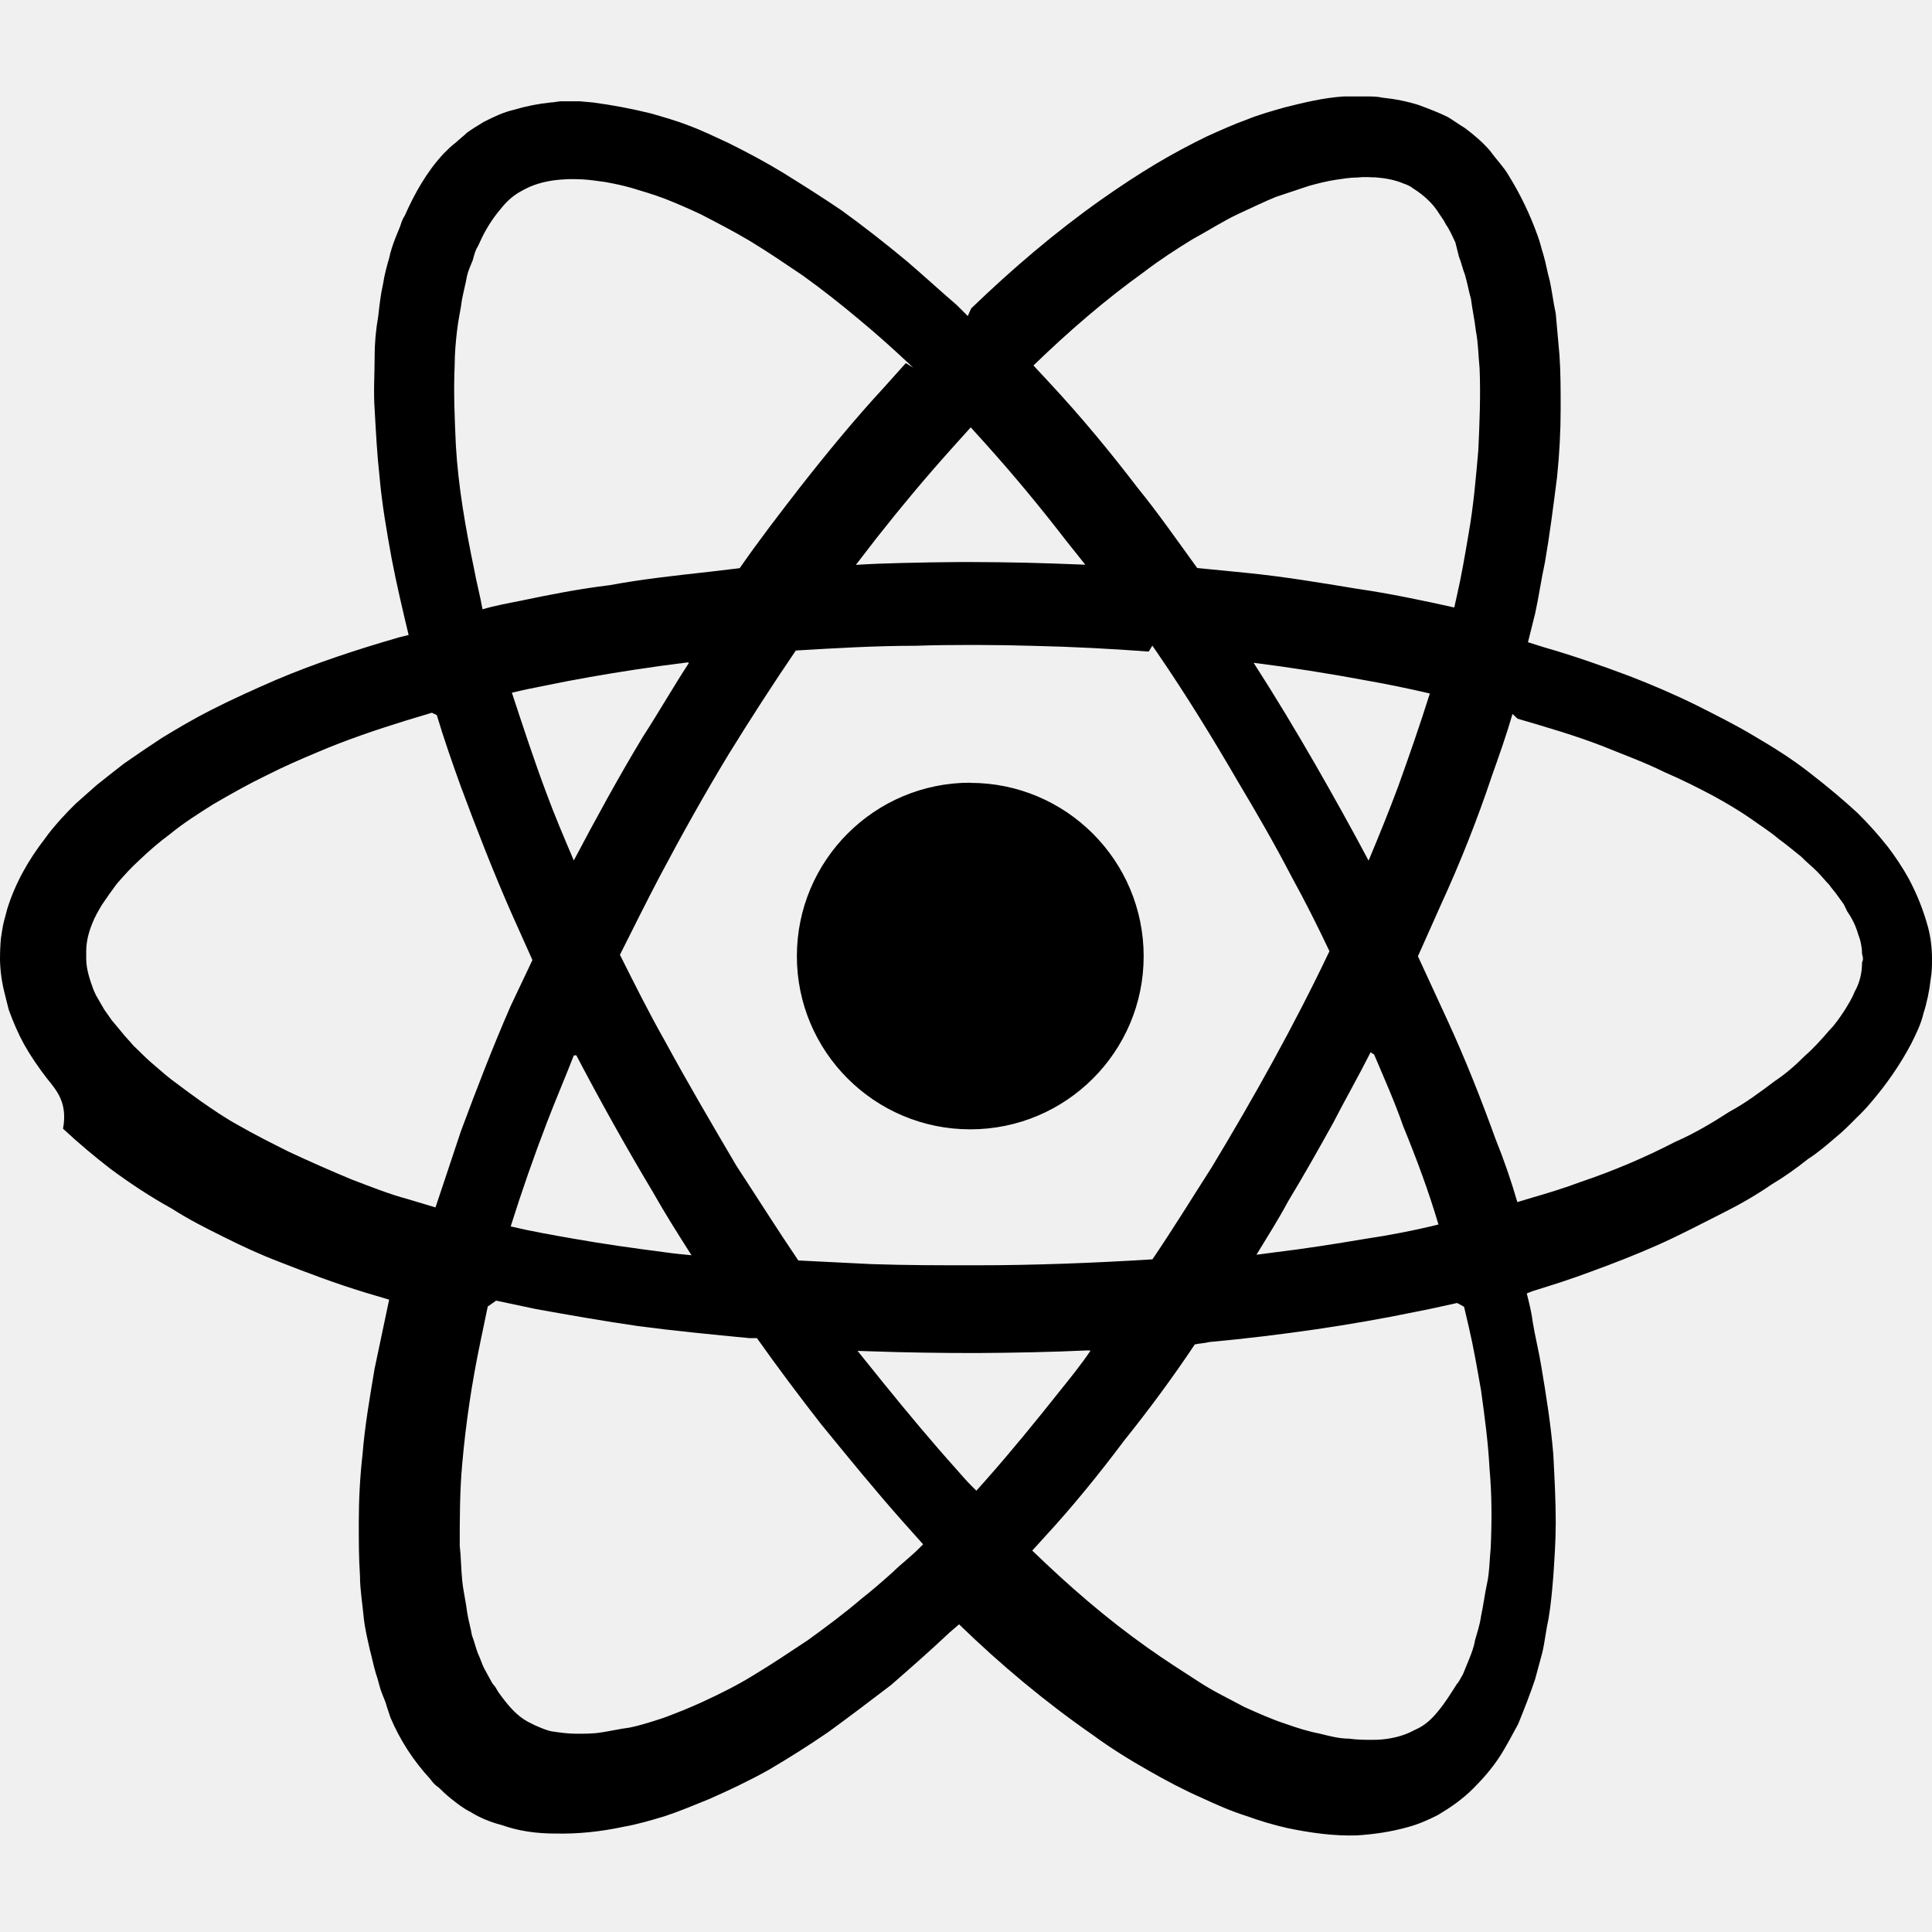
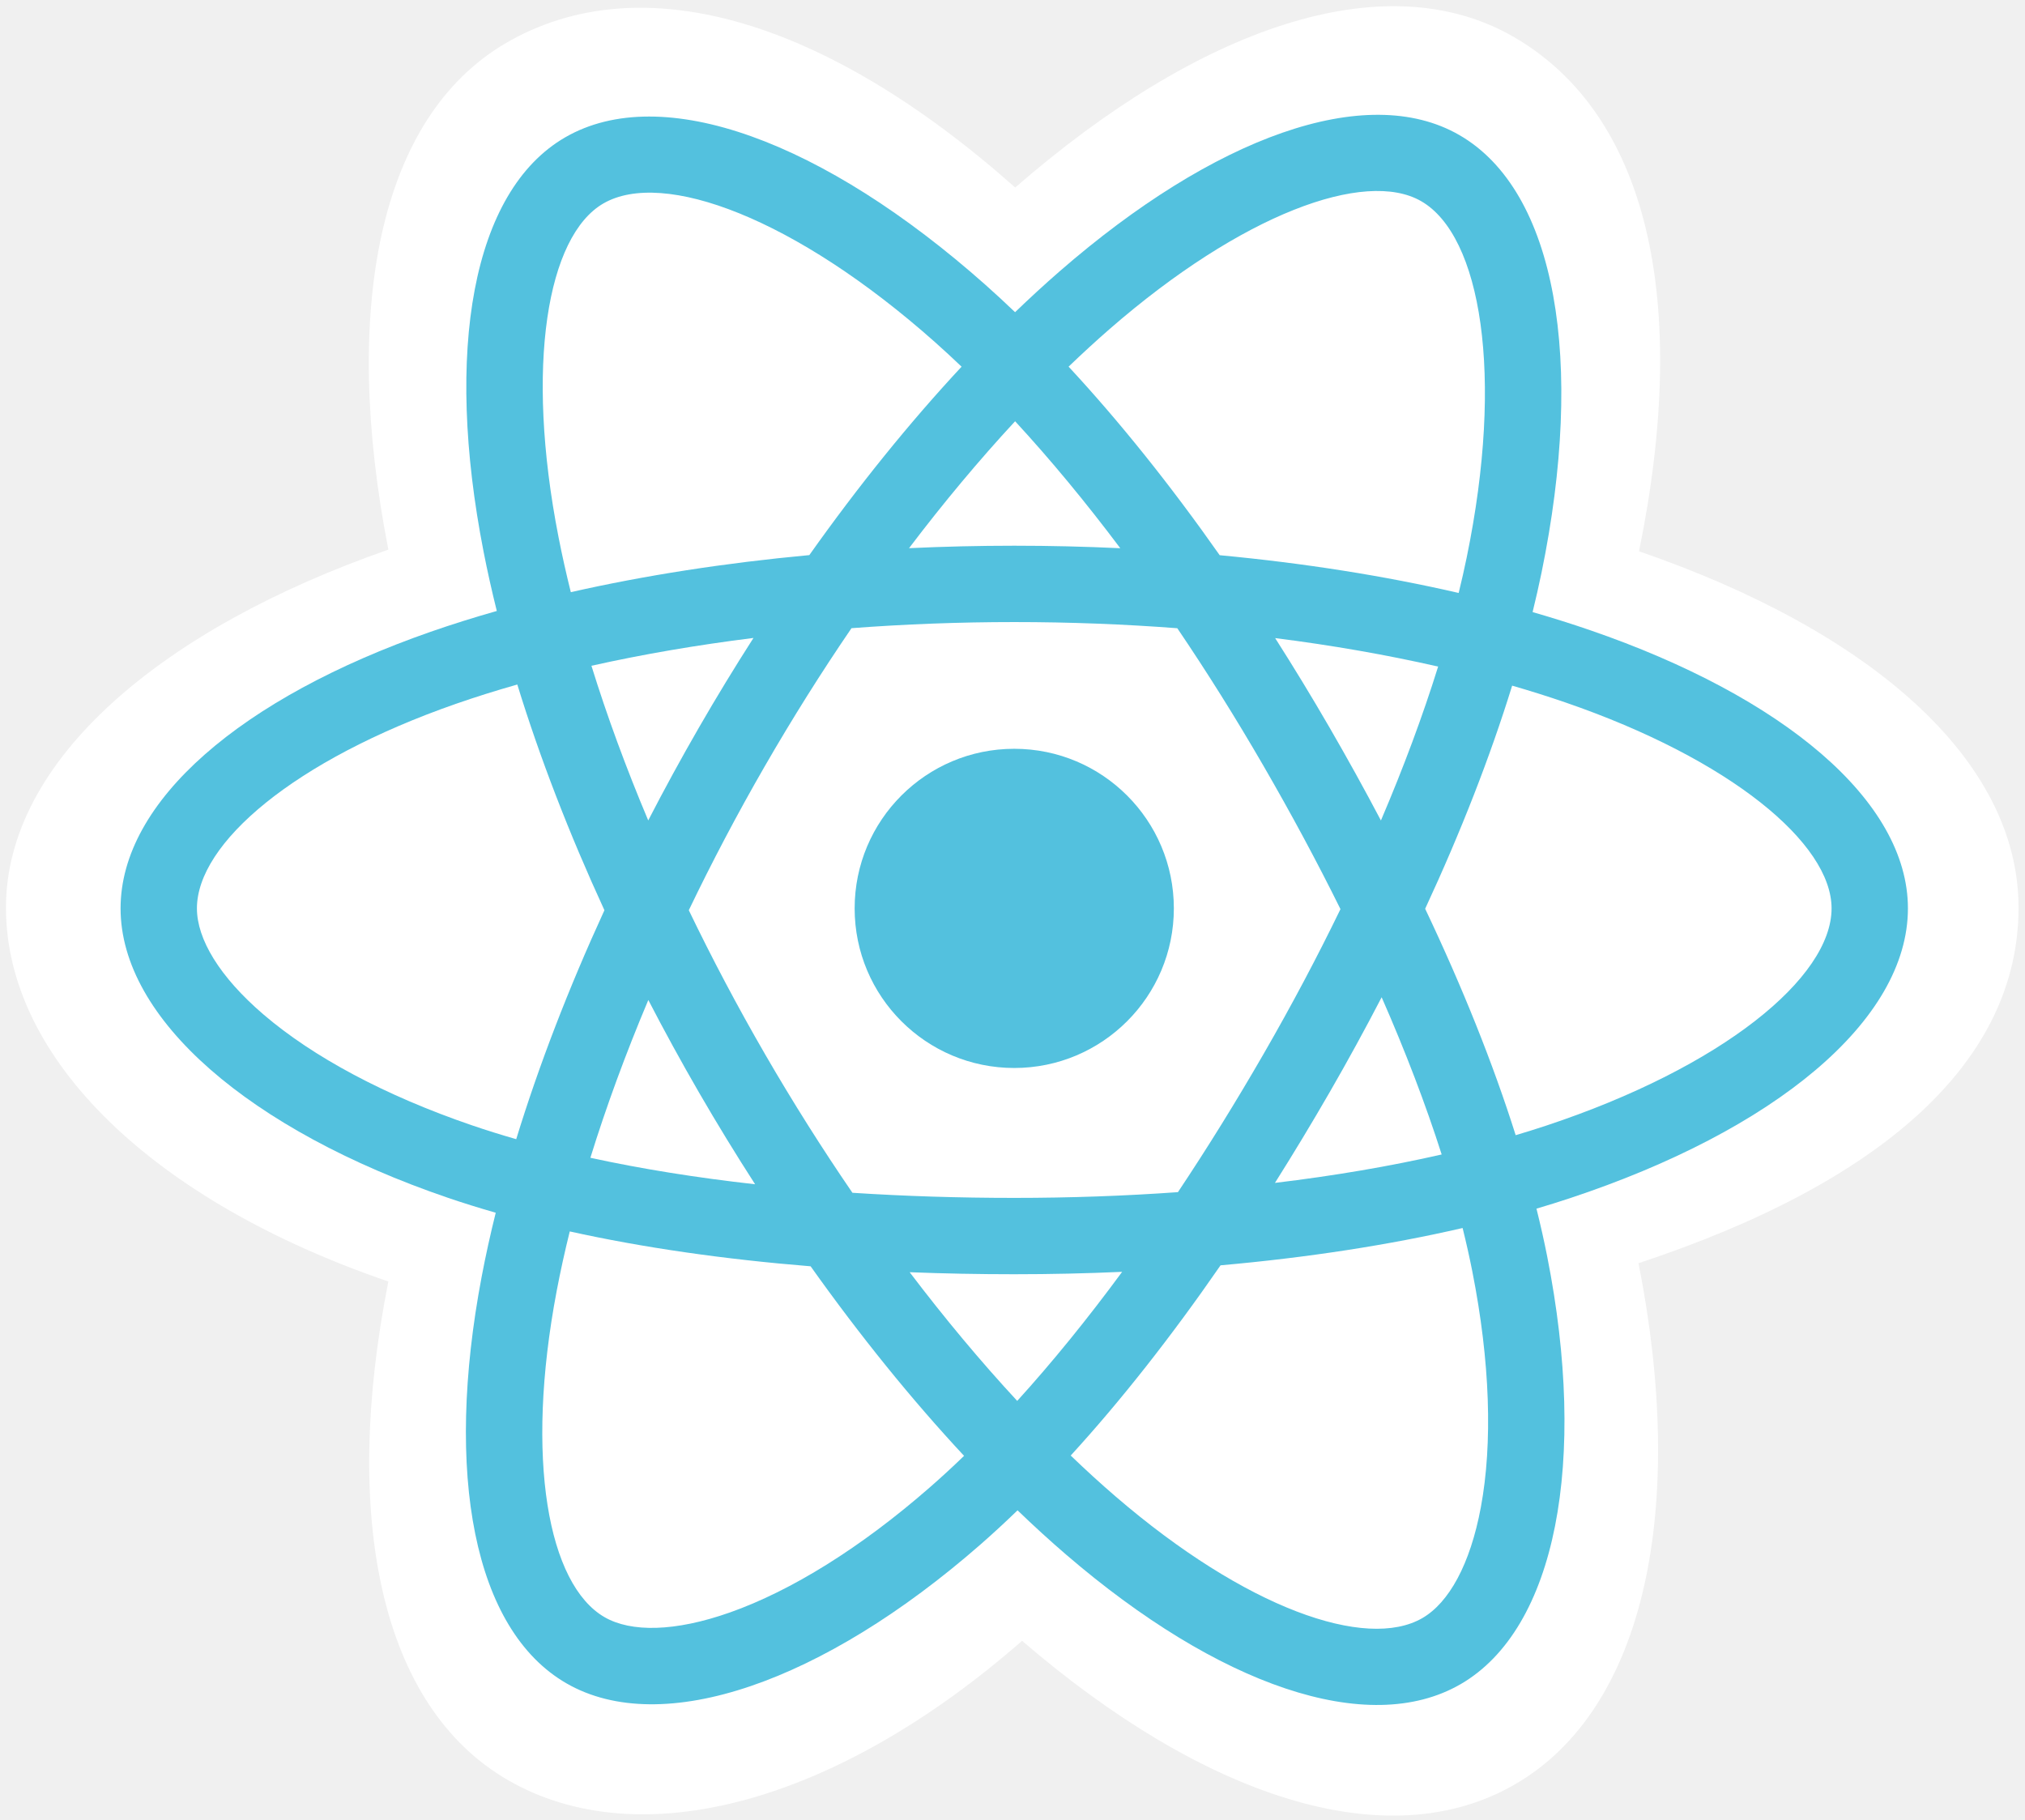
- <svg xmlns="http://www.w3.org/2000/svg" aria-labelledby="simpleicons-react-icon" role="img" viewBox="0 0 24 24">
-   <path d="M12.063 3.834l.011-.012c.502-.483 1.032-.936 1.6-1.338.224-.158.452-.309.689-.451.204-.121.414-.234.628-.338.165-.074.331-.15.501-.211.15-.061.309-.105.467-.15.242-.061.486-.12.734-.136h.274c.07 0 .142 0 .211.016.15.015.301.045.447.091.12.045.241.09.361.149.076.046.136.091.211.136.121.091.227.182.316.287.075.105.166.195.227.301.15.241.271.497.362.753.029.075.044.151.073.241.031.105.046.211.077.316.029.135.044.271.074.406l.046.514c.015.21.015.436.015.662 0 .287-.015.572-.045.859-.046.361-.09.707-.15 1.055-.046.211-.075.422-.121.633l-.09.361.194.061c.362.104.709.225 1.071.361.271.105.557.227.828.361.24.121.481.241.708.377.256.15.497.301.724.482.194.15.392.316.571.481.137.136.258.271.377.422.091.12.182.256.257.392.104.195.182.392.24.604.032.121.049.256.049.391 0 .076 0 .166-.017.257-.015.136-.045.286-.089.421-.031.136-.092.256-.152.377-.135.256-.302.498-.495.724-.063.075-.121.136-.183.195-.09.091-.165.167-.256.241-.106.091-.226.195-.346.271-.152.121-.302.227-.452.316-.197.136-.407.256-.618.361-.271.137-.526.271-.799.393-.271.12-.543.226-.828.33-.241.091-.482.167-.724.242l-.075.029c.03.121.061.242.075.361.03.182.076.362.105.543.061.361.121.738.15 1.101.015.286.03.572.03.844 0 .225-.016.451-.03.663-.015.18-.029.346-.059.526-.031.136-.046.286-.077.421l-.09.333c-.06.18-.137.376-.21.556-.076.137-.151.287-.242.424-.091.136-.195.256-.316.377-.135.136-.286.239-.437.329-.121.063-.257.121-.377.152-.211.06-.422.089-.633.103-.286.009-.572-.031-.858-.09-.181-.041-.347-.091-.513-.151-.195-.061-.377-.143-.557-.226-.227-.1-.438-.212-.648-.332-.241-.136-.482-.285-.709-.452-.586-.407-1.145-.874-1.656-1.371l-.121.104c-.24.227-.482.438-.723.649-.256.195-.513.391-.783.587-.242.166-.482.317-.738.468-.241.135-.498.256-.738.362-.182.074-.361.149-.543.21-.18.055-.347.104-.527.136-.285.06-.557.089-.844.083-.225 0-.451-.029-.662-.105-.137-.035-.271-.088-.393-.165-.09-.044-.165-.105-.241-.165-.06-.047-.104-.091-.149-.135-.046-.031-.076-.062-.106-.106-.21-.227-.376-.482-.497-.768l-.045-.137c-.015-.061-.045-.119-.061-.166-.03-.074-.045-.165-.074-.242-.031-.104-.047-.193-.076-.3-.03-.135-.061-.262-.075-.397-.015-.164-.046-.346-.046-.512-.015-.225-.015-.436-.015-.662 0-.286.015-.572.046-.844.029-.362.09-.708.15-1.069l.181-.859-.302-.09c-.361-.11-.708-.241-1.055-.377-.24-.091-.467-.196-.708-.317-.21-.104-.421-.21-.633-.346-.271-.15-.522-.316-.765-.496-.195-.151-.393-.316-.588-.498.059-.319-.076-.471-.197-.621-.105-.135-.201-.275-.286-.425-.075-.136-.136-.28-.19-.428-.016-.065-.036-.136-.051-.202-.036-.138-.056-.281-.059-.423 0-.092.003-.182.012-.27.01-.066.02-.135.035-.199l.043-.162c.098-.316.264-.611.468-.873.027-.039.056-.076.085-.112.04-.048.08-.095.121-.14.057-.063.116-.123.178-.184l.256-.227c.113-.09.227-.181.344-.271.15-.105.308-.211.467-.316.196-.12.401-.24.609-.346.265-.135.534-.256.812-.377.498-.211 1.007-.377 1.525-.527l.121-.03c-.076-.317-.15-.633-.211-.95-.06-.331-.121-.678-.151-1.024-.03-.271-.044-.543-.06-.828-.016-.211 0-.438 0-.663 0-.165.016-.332.045-.497.015-.136.03-.272.061-.407.015-.104.045-.211.075-.316.015-.076.046-.166.075-.242l.061-.15c.014-.045.029-.09.059-.136.12-.271.271-.542.483-.769.045-.045.089-.09.149-.135.047-.045.092-.076.137-.121.061-.045.136-.09.211-.136.121-.061.241-.12.377-.151.15-.045.301-.074.452-.09.044 0 .091-.015.136-.015H7.2l.167.015c.239.032.481.077.723.137.149.044.316.09.467.15.165.061.316.135.481.211.241.119.468.24.693.377.241.15.481.301.724.466.271.196.541.407.813.633.211.181.407.362.618.543l.136.136.041-.092zm6.038 12.352c-.177.04-.354.079-.531.113-.407.084-.814.154-1.221.214-.437.063-.874.117-1.325.158-.061.016-.121.016-.182.03-.271.407-.572.814-.874 1.19-.316.422-.647.829-.995 1.206l-.15.165c.453.438.92.844 1.432 1.206.211.15.422.285.633.421.182.12.377.212.572.317.166.074.332.15.513.209.136.048.271.092.422.121.12.03.241.062.361.062.105.015.211.015.302.015.15 0 .316-.029.452-.091l.12-.059c.09-.048.166-.121.227-.197.09-.106.165-.227.24-.346.031-.031.046-.075.076-.121l.074-.181c.03-.075.061-.15.076-.241.03-.106.061-.196.075-.301.03-.137.045-.271.075-.407.03-.137.03-.287.045-.438.015-.332.015-.662-.015-.994-.016-.316-.061-.647-.105-.965-.045-.256-.091-.526-.151-.783l-.06-.256-.086-.047zm-12.042.044l-.091.437c-.105.5-.181 1.006-.226 1.517-.031.338-.031.679-.031 1.017.016.136.016.286.031.436.014.136.045.256.061.392.014.091.045.197.06.287.03.075.045.151.075.227.03.061.045.119.076.181l.074.136c.016.029.031.061.061.09l.045.075.046.062c.091.12.181.225.315.3l.092.046c.074.031.135.061.21.075.106.015.196.029.302.029s.211 0 .301-.015c.12-.017.24-.046.36-.061.151-.031.287-.077.423-.121.165-.062.316-.121.481-.197.227-.105.438-.21.633-.331.227-.136.451-.287.678-.437.227-.165.452-.331.664-.513.135-.105.256-.212.391-.332.105-.104.227-.194.332-.301l.045-.045-.256-.287c-.347-.391-.678-.798-1.01-1.204-.271-.347-.542-.709-.798-1.07h-.09c-.467-.045-.934-.09-1.387-.15-.422-.061-.843-.135-1.266-.211l-.497-.105-.104.073zm7.457.545c-.451.021-.919.03-1.387.033-.437 0-.873-.006-1.325-.022l-.151-.005.318.395c.301.371.602.733.918 1.085.075.086.15.172.24.257l.121-.136c.316-.357.618-.728.92-1.108.119-.149.256-.316.377-.496l-.031-.003zm.754-8.681c-.467-.035-.949-.06-1.432-.071-.226-.007-.451-.01-.693-.011h-.105c-.227 0-.437.002-.663.01-.497 0-.993.029-1.491.059-.287.421-.559.843-.829 1.28-.302.497-.588 1.01-.859 1.521-.166.316-.331.648-.497.979.181.361.362.724.558 1.069.286.527.588 1.04.889 1.552.257.392.513.799.769 1.176l.904.045c.437.015.858.015 1.296.015.738 0 1.477-.029 2.199-.074.256-.377.497-.77.738-1.146.527-.874 1.024-1.763 1.461-2.682-.15-.316-.301-.618-.467-.919-.211-.407-.438-.799-.663-1.176-.315-.542-.647-1.084-1.009-1.612l-.061-.089-.045.074zm-7.142 5.017c-.105.271-.226.551-.332.828-.165.43-.316.863-.452 1.296.256.061.527.108.784.153.376.067.769.121 1.146.17.105.015.21.025.316.035-.166-.26-.332-.523-.482-.789-.332-.555-.648-1.121-.949-1.695l-.031.002zm9.898-.039c-.15.297-.316.588-.467.881-.181.326-.362.648-.558.971-.121.227-.256.437-.393.663l.227-.03c.377-.045.753-.105 1.115-.166.302-.045.618-.105.919-.18-.12-.407-.271-.814-.438-1.221-.105-.302-.24-.604-.361-.89l-.044-.028zM5.365 8.854l-.332.1c-.361.112-.738.24-1.084.388-.211.088-.422.18-.633.287-.226.109-.437.228-.664.36-.18.113-.377.238-.542.374-.136.1-.256.205-.376.319-.105.095-.196.196-.287.302-.061.082-.12.165-.181.256-.045.076-.089.15-.12.232-.045.109-.075.226-.075.346v.09c0 .134.046.266.091.389l.029.064.045.078.061.105.09.128.121.145c.046.06.105.118.15.173.076.07.137.137.212.202.09.075.165.146.256.216.12.09.241.181.361.266.151.105.302.21.468.301.211.121.422.227.632.332.257.12.528.24.784.346.24.091.467.182.692.242l.347.104.316-.948c.196-.527.393-1.04.617-1.553l.271-.572-.256-.572c-.227-.514-.437-1.055-.633-1.582-.104-.288-.209-.588-.299-.889l-.061-.029zm13.424.015c-.075.259-.166.516-.257.772-.18.539-.391 1.072-.632 1.597l-.286.641.361.783c.226.49.422.986.603 1.487.105.259.195.521.271.784l.182-.055c.212-.061.405-.121.603-.195.406-.137.798-.303 1.175-.498.241-.105.468-.241.678-.377.196-.105.377-.241.558-.377.136-.09.256-.195.377-.316.105-.09.212-.211.302-.315.075-.076.135-.165.195-.257.046-.075.092-.15.121-.225.06-.106.091-.227.091-.363.015-.029.015-.06 0-.104 0-.075-.016-.166-.047-.241-.029-.105-.073-.195-.136-.286l-.044-.091-.076-.105c-.029-.045-.074-.09-.104-.136-.046-.045-.09-.104-.151-.165-.06-.061-.136-.121-.194-.182-.092-.074-.183-.15-.287-.226-.106-.091-.227-.165-.331-.241-.151-.105-.302-.195-.468-.286-.196-.105-.406-.21-.618-.301-.241-.12-.497-.212-.753-.317-.346-.135-.708-.24-1.07-.346l-.063-.059zm-6.736.856c1.19 0 2.154.965 2.154 2.154 0 1.186-.964 2.15-2.154 2.15-1.189 0-2.154-.965-2.154-2.151 0-1.19.965-2.155 2.154-2.155v.002zm3.519-1.493c.266.413.52.835.766 1.262.227.395.449.794.663 1.197.128-.305.252-.611.368-.922.137-.381.271-.766.393-1.154-.256-.06-.512-.113-.783-.161-.482-.09-.949-.163-1.432-.224l.025.002zm-7.035-.003c-.219.027-.435.057-.652.09-.367.056-.738.12-1.104.196-.135.026-.286.057-.422.09.136.414.271.826.422 1.23.105.287.227.572.347.854.271-.513.558-1.04.858-1.536.196-.303.377-.619.573-.92l-.022-.004zm9.511-.606l.045-.2c.061-.263.105-.524.15-.79.061-.344.091-.693.121-1.039.016-.34.03-.682.016-1.021-.016-.154-.016-.309-.046-.461-.015-.136-.045-.268-.061-.398-.03-.103-.045-.203-.075-.301-.029-.076-.045-.15-.075-.227l-.044-.175-.056-.118c-.019-.035-.037-.071-.061-.104-.015-.03-.033-.061-.052-.087-.016-.021-.027-.041-.041-.061-.075-.121-.196-.227-.316-.301-.03-.026-.075-.046-.121-.061-.105-.046-.226-.066-.347-.076-.029 0-.06 0-.09-.003h-.03c-.029 0-.06 0-.105.005-.091 0-.181.016-.271.029-.104.016-.226.046-.331.076l-.406.135c-.151.061-.303.137-.468.212-.195.091-.376.21-.572.316-.195.12-.407.256-.603.407-.482.346-.934.737-1.371 1.16l.195.21c.393.422.754.858 1.1 1.311.257.316.498.663.739.995l.618.061c.451.045.903.12 1.355.195.422.061.844.15 1.25.241l-.047.07zm-6.703-3.056c-.022-.02-.045-.04-.065-.06-.195-.182-.395-.362-.602-.533-.227-.191-.463-.377-.705-.551-.227-.153-.438-.297-.663-.433-.197-.117-.408-.226-.603-.327-.15-.071-.301-.136-.452-.196-.136-.051-.286-.096-.422-.136-.105-.03-.211-.051-.315-.07-.107-.015-.198-.028-.288-.033l-.105-.003h-.016c-.029 0-.06 0-.09.003-.15.006-.301.034-.437.092-.045.021-.09.043-.135.07-.092.055-.166.127-.226.204-.09.105-.166.222-.227.344l-.06.127c-.03.044-.044.104-.06.164-.03.075-.06.136-.075.211-.016.091-.045.197-.061.287-.015.121-.045.242-.06.377-.016.135-.03.286-.03.438-.015.33 0 .662.015.993.03.513.12 1.024.227 1.537.03.166.075.331.104.497.151-.045.316-.075.468-.105.361-.076.737-.15 1.114-.195.407-.076.83-.121 1.236-.166l.377-.045c.24-.347.497-.679.753-1.01.331-.422.678-.844 1.04-1.236l.27-.301.093.056zm.719.736l-.244.271c-.324.361-.634.732-.932 1.111l-.256.332c.187-.012.372-.019.557-.023.241-.007.482-.01.724-.012h.175c.217 0 .434.004.65.008.249.006.498.015.744.025l-.24-.301c-.316-.41-.648-.811-.995-1.197l-.194-.215h.011z" />
+ <svg xmlns="http://www.w3.org/2000/svg" width="256px" height="230px" viewBox="0 0 256 230" version="1.1" preserveAspectRatio="xMidYMid">
+   <path d="M0.754,114.75 C0.754,133.965 19.517,151.902 49.097,162.013 C43.19,191.75 48.039,215.719 64.233,225.058 C80.878,234.657 105.676,228.013 129.213,207.439 C152.156,227.182 175.344,234.952 191.523,225.586 C208.152,215.959 213.21,190.365 207.14,159.699 C237.95,149.513 255.184,134.218 255.184,114.75 C255.184,95.981 236.387,79.744 207.205,69.698 C213.74,37.765 208.203,14.378 191.338,4.653 C175.079,-4.723 151.622,3.449 128.342,23.709 C104.123,2.205 80.897,-4.361 64.049,5.392 C47.806,14.795 43.171,39.199 49.097,69.487 C20.515,79.452 0.754,96.057 0.754,114.75 Z" fill="#FFFFFF" />
+   <path d="M201.025,79.674 C198.681,78.867 196.252,78.104 193.751,77.382 C194.162,75.704 194.539,74.049 194.875,72.421 C200.381,45.693 196.781,24.162 184.487,17.073 C172.7,10.275 153.422,17.363 133.952,34.306 C132.08,35.936 130.202,37.661 128.326,39.469 C127.075,38.273 125.827,37.117 124.582,36.011 C104.177,17.893 83.724,10.259 71.443,17.368 C59.667,24.185 56.179,44.427 61.136,69.757 C61.614,72.204 62.174,74.702 62.806,77.242 C59.912,78.064 57.117,78.94 54.443,79.872 C30.521,88.212 15.243,101.284 15.243,114.842 C15.243,128.846 31.644,142.891 56.561,151.408 C58.527,152.08 60.568,152.716 62.67,153.319 C61.988,156.066 61.394,158.759 60.896,161.385 C56.17,186.275 59.861,206.038 71.606,212.813 C83.737,219.808 104.097,212.618 123.923,195.288 C125.49,193.918 127.062,192.465 128.638,190.942 C130.68,192.909 132.719,194.77 134.746,196.515 C153.95,213.04 172.916,219.713 184.651,212.92 C196.77,205.904 200.709,184.673 195.595,158.842 C195.205,156.869 194.75,154.854 194.24,152.803 C195.67,152.38 197.073,151.944 198.442,151.49 C224.346,142.908 241.199,129.033 241.199,114.842 C241.199,101.235 225.429,88.075 201.025,79.674 L201.025,79.674 L201.025,79.674 Z" fill="#53C1DE" />
+   <path d="M195.406,142.328 C194.171,142.737 192.903,143.132 191.611,143.515 C188.751,134.462 184.892,124.835 180.169,114.89 C184.676,105.18 188.386,95.677 191.166,86.682 C193.477,87.351 195.721,88.057 197.883,88.801 C218.792,95.999 231.547,106.642 231.547,114.842 C231.547,123.577 217.772,134.917 195.406,142.328 L195.406,142.328 L195.406,142.328 Z M186.126,160.717 C188.387,172.139 188.71,182.466 187.212,190.539 C185.866,197.793 183.16,202.629 179.814,204.566 C172.693,208.688 157.465,203.33 141.042,189.198 C139.159,187.578 137.263,185.848 135.36,184.017 C141.727,177.054 148.09,168.959 154.301,159.968 C165.224,158.999 175.544,157.414 184.903,155.251 C185.364,157.11 185.773,158.934 186.126,160.717 L186.126,160.717 L186.126,160.717 Z M92.277,203.854 C85.319,206.311 79.778,206.381 76.429,204.45 C69.301,200.339 66.338,184.471 70.38,163.185 C70.843,160.747 71.394,158.243 72.029,155.683 C81.285,157.73 91.53,159.203 102.479,160.091 C108.731,168.888 115.278,176.974 121.876,184.055 C120.435,185.446 118.999,186.771 117.571,188.019 C108.804,195.683 100.019,201.119 92.277,203.854 L92.277,203.854 L92.277,203.854 Z M59.683,142.274 C48.665,138.508 39.566,133.614 33.329,128.273 C27.725,123.474 24.895,118.709 24.895,114.842 C24.895,106.615 37.162,96.12 57.621,88.987 C60.103,88.122 62.702,87.306 65.398,86.54 C68.226,95.737 71.935,105.353 76.411,115.077 C71.877,124.946 68.115,134.715 65.26,144.02 C63.338,143.468 61.475,142.886 59.683,142.274 L59.683,142.274 L59.683,142.274 Z M70.609,67.903 C66.362,46.201 69.182,29.83 76.279,25.722 C83.838,21.346 100.554,27.586 118.172,43.229 C119.298,44.229 120.429,45.276 121.563,46.358 C114.998,53.408 108.511,61.433 102.314,70.179 C91.687,71.164 81.515,72.746 72.162,74.865 C71.574,72.499 71.053,70.175 70.609,67.903 L70.609,67.903 L70.609,67.903 Z M168.076,91.971 C165.84,88.109 163.545,84.338 161.205,80.67 C168.414,81.582 175.322,82.792 181.808,84.272 C179.861,90.513 177.434,97.039 174.576,103.729 C172.527,99.838 170.359,95.914 168.076,91.971 L168.076,91.971 L168.076,91.971 Z M128.329,53.257 C132.781,58.08 137.24,63.466 141.626,69.309 C137.206,69.1 132.732,68.992 128.221,68.992 C123.753,68.992 119.312,69.098 114.92,69.303 C119.31,63.514 123.807,58.136 128.329,53.257 L128.329,53.257 L128.329,53.257 Z M88.327,92.037 C86.094,95.91 83.966,99.812 81.949,103.722 C79.138,97.055 76.733,90.5 74.769,84.17 C81.216,82.727 88.091,81.548 95.254,80.653 C92.881,84.355 90.567,88.153 88.327,92.037 L88.327,92.037 L88.327,92.037 Z M95.46,149.72 C88.059,148.894 81.081,147.775 74.636,146.372 C76.631,139.93 79.089,133.234 81.96,126.424 C83.982,130.331 86.119,134.234 88.366,138.116 L88.366,138.116 C90.655,142.07 93.026,145.943 95.46,149.72 L95.46,149.72 L95.46,149.72 Z M128.596,177.109 C124.021,172.172 119.458,166.712 115.001,160.839 C119.327,161.009 123.738,161.095 128.221,161.095 C132.827,161.095 137.38,160.992 141.861,160.792 C137.461,166.771 133.018,172.24 128.596,177.109 L128.596,177.109 L128.596,177.109 Z M174.668,126.077 C177.689,132.961 180.234,139.621 182.256,145.954 C175.704,147.449 168.631,148.653 161.178,149.547 C163.524,145.83 165.839,141.995 168.115,138.049 C170.416,134.058 172.602,130.06 174.668,126.077 L174.668,126.077 L174.668,126.077 Z M159.753,133.227 C156.221,139.351 152.595,145.198 148.914,150.716 C142.209,151.196 135.281,151.443 128.221,151.443 C121.19,151.443 114.35,151.224 107.763,150.797 C103.934,145.206 100.229,139.342 96.719,133.28 L96.72,133.28 C93.219,127.234 89.998,121.137 87.079,115.074 C89.997,108.997 93.21,102.893 96.69,96.858 L96.69,96.86 C100.179,90.809 103.852,84.973 107.646,79.418 C114.366,78.91 121.257,78.644 128.221,78.644 L128.221,78.644 C135.217,78.644 142.116,78.912 148.834,79.424 C152.571,84.939 156.218,90.756 159.721,96.807 C163.264,102.927 166.519,108.99 169.462,114.937 C166.528,120.986 163.281,127.11 159.753,133.227 L159.753,133.227 L159.753,133.227 Z M179.666,25.435 C187.232,29.799 190.175,47.396 185.421,70.473 C185.118,71.945 184.776,73.445 184.405,74.965 C175.031,72.802 164.851,71.192 154.193,70.192 C147.984,61.351 141.551,53.313 135.092,46.354 C136.829,44.684 138.563,43.091 140.289,41.588 C156.971,27.07 172.562,21.339 179.666,25.435 L179.666,25.435 L179.666,25.435 Z" fill="#FFFFFF" />
+   <path d="M128.221,94.665 C139.365,94.665 148.398,103.699 148.398,114.842 C148.398,125.986 139.365,135.02 128.221,135.02 C117.078,135.02 108.044,125.986 108.044,114.842 C108.044,103.699 117.078,94.665 128.221,94.665" fill="#53C1DE" />
</svg>
